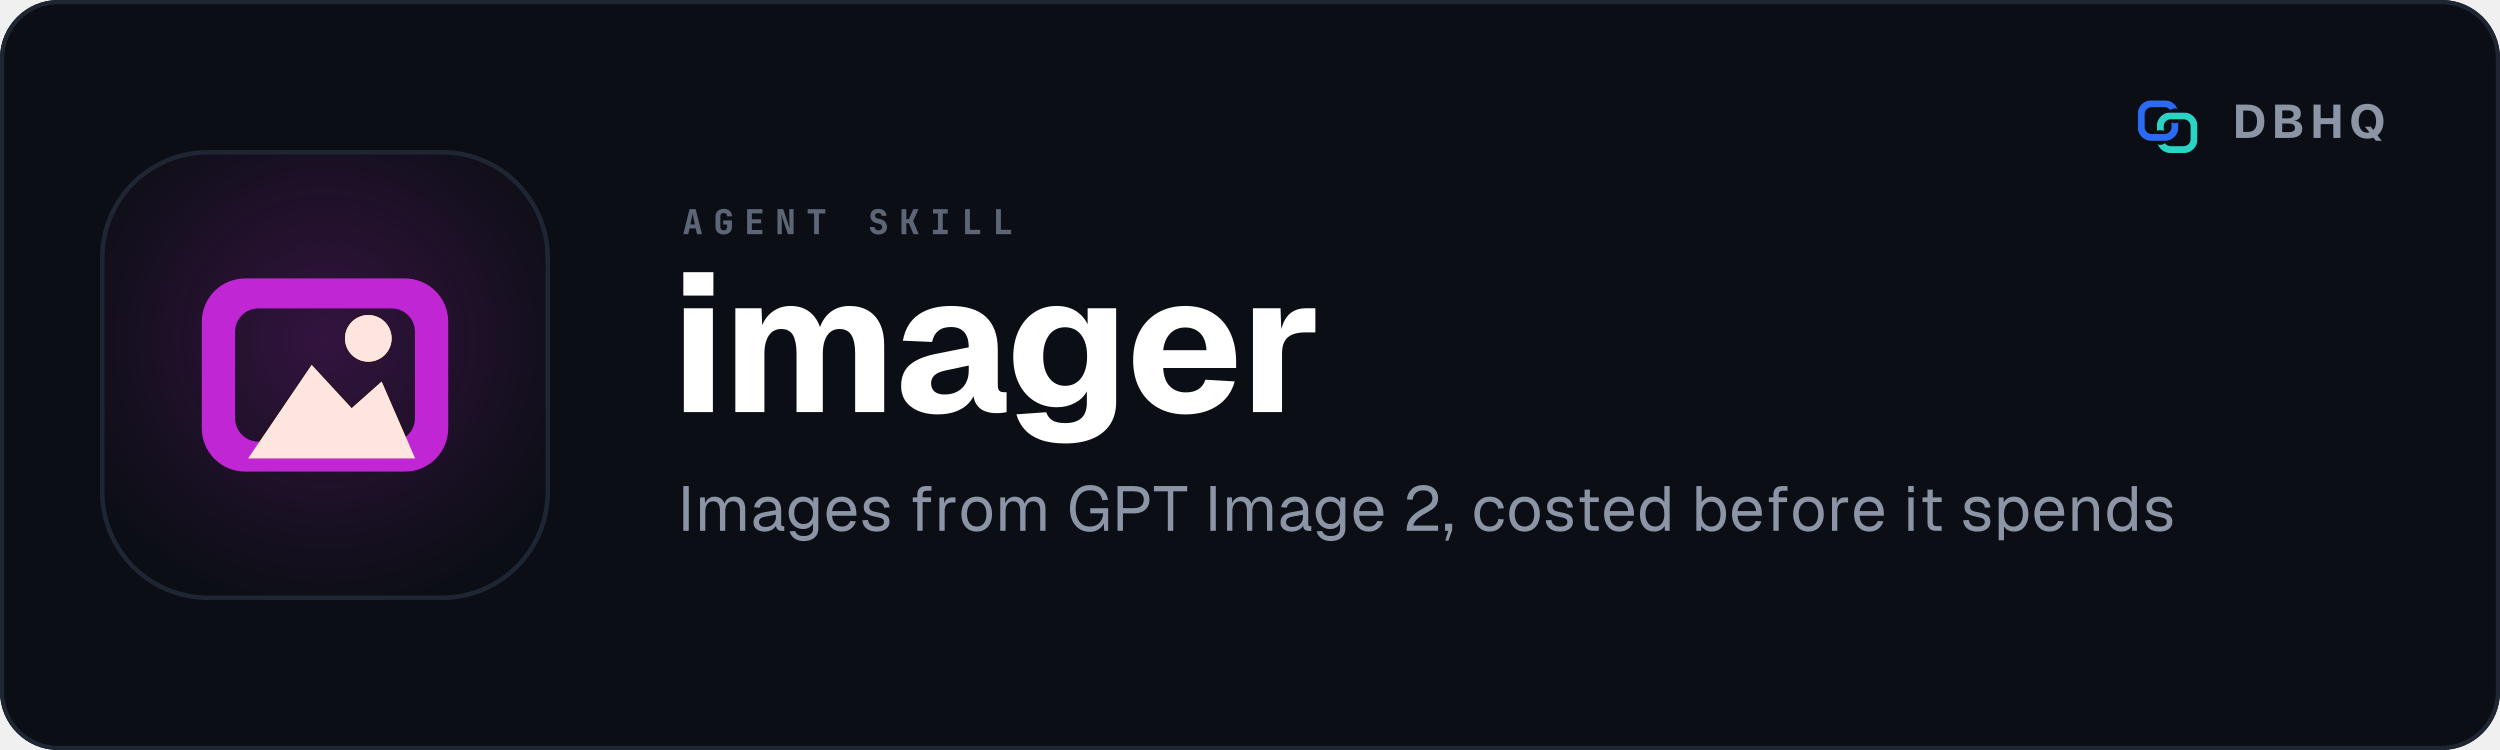
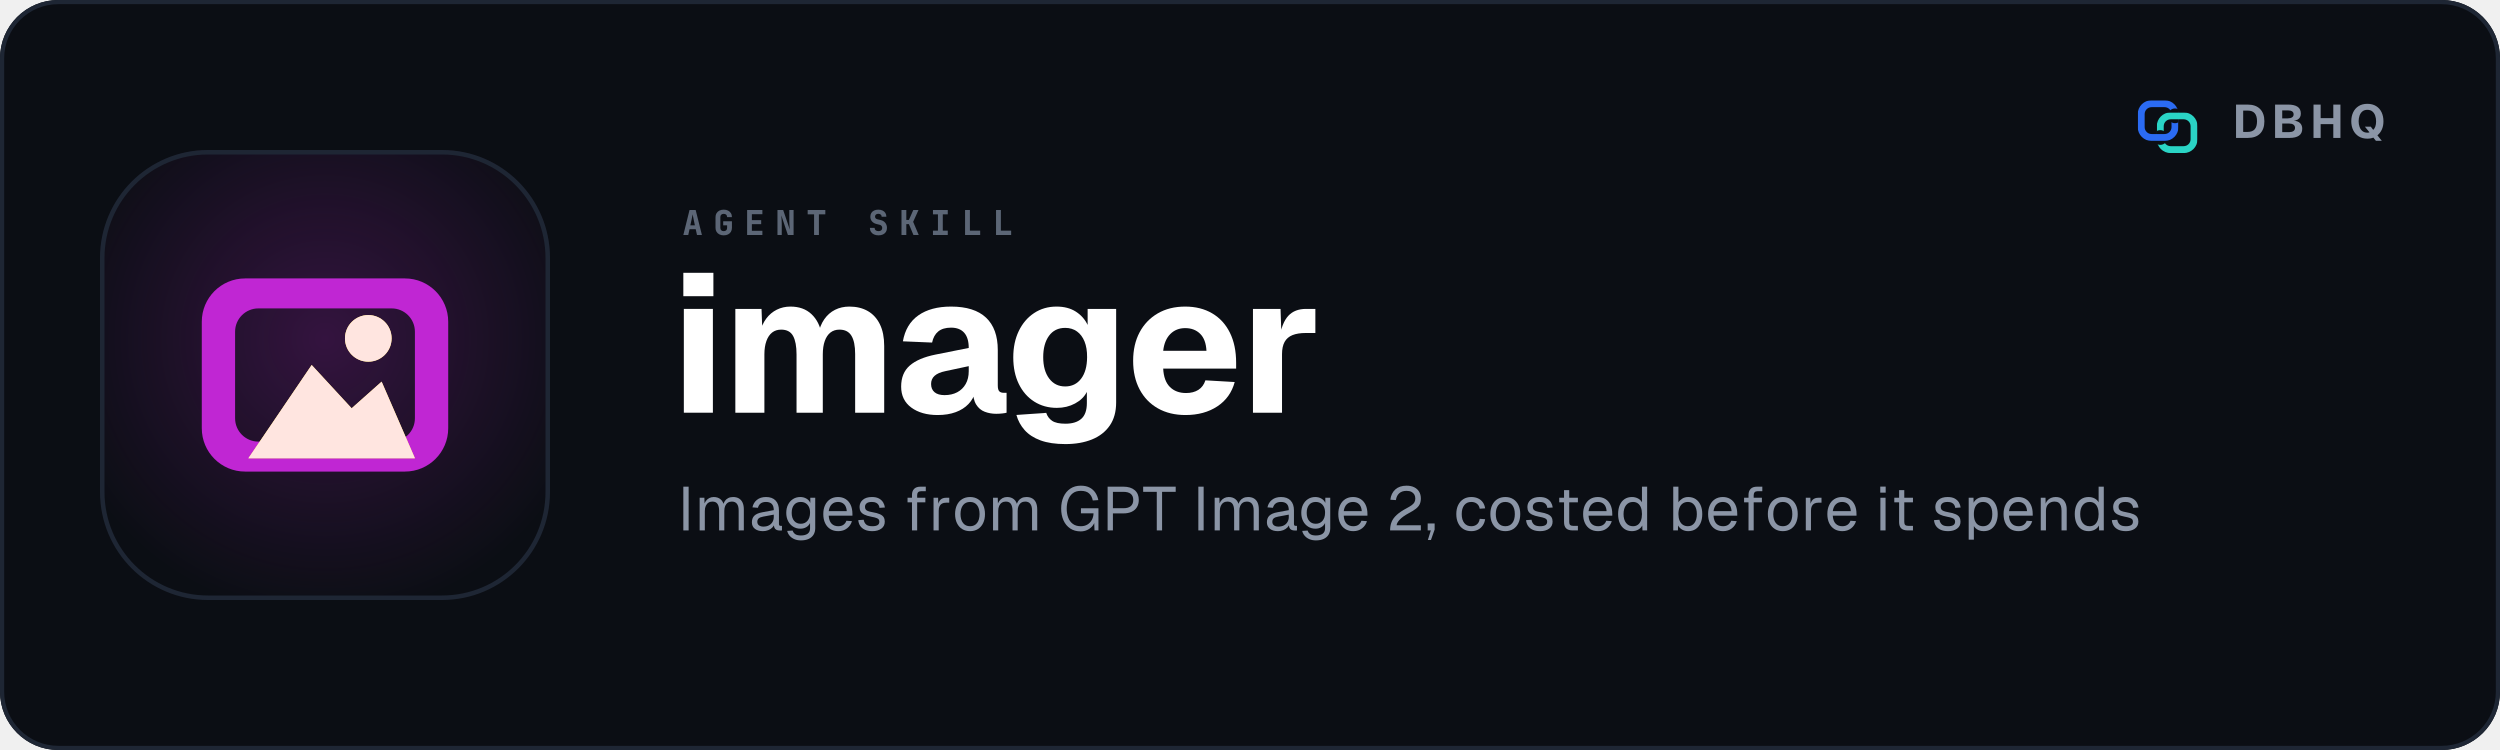
<svg xmlns="http://www.w3.org/2000/svg" viewBox="0 0 1200 360" width="1200" height="360">
  <path d="M28,0 H1172 A28,28 0 0 1 1200,28 V332 A28,28 0 0 1 1172,360 H28 A28,28 0 0 1 0,332 V28 A28,28 0 0 1 28,0 Z" fill="#0B0E14" />
  <path d="M28,1 H1172 A27,27 0 0 1 1199,28 V332 A27,27 0 0 1 1172,359 H28 A27,27 0 0 1 1,332 V28 A27,27 0 0 1 28,1 Z" fill="none" stroke="#1E2634" stroke-width="2" />
  <g transform="translate(48,72.0) scale(1.08)">
    <defs>
      <radialGradient id="bloom-6484" cx="0.5" cy="0.42" r="0.62">
        <stop offset="0" stop-color="#C026D3" stop-opacity="0.224" />
        <stop offset="1" stop-color="#C026D3" stop-opacity="0" />
      </radialGradient>
    </defs>
    <path d="M48,0 H152 A48,48 0 0 1 200,48 V152 A48,48 0 0 1 152,200 H48 A48,48 0 0 1 0,152 V48 A48,48 0 0 1 48,0 Z" fill="#0B0E14" />
    <path d="M48,0 H152 A48,48 0 0 1 200,48 V152 A48,48 0 0 1 152,200 H48 A48,48 0 0 1 0,152 V48 A48,48 0 0 1 48,0 Z" fill="url(#bloom-6484)" />
    <path d="M48,1 H152 A47,47 0 0 1 199,48 V152 A47,47 0 0 1 152,199 H48 A47,47 0 0 1 1,152 V48 A47,47 0 0 1 48,1 Z" fill="none" stroke="#1E2634" stroke-width="2" />
    <g transform="translate(26.0,26.0) scale(0.74)">
      <defs>
        <clipPath id="clip-6484">
          <path fill-rule="evenodd" d="M52,42 H148 A26,26 0 0 1 174,68 V132 A26,26 0 0 1 148,158 H52 A26,26 0 0 1 26,132 V68 A26,26 0 0 1 52,42 Z M60,60 H140 A14,14 0 0 1 154,74 V126 A14,14 0 0 1 140,140 H60 A14,14 0 0 1 46,126 V74 A14,14 0 0 1 60,60 Z" fill="#000" />
        </clipPath>
      </defs>
      <g>
        <path fill-rule="evenodd" d="M52,42 H148 A26,26 0 0 1 174,68 V132 A26,26 0 0 1 148,158 H52 A26,26 0 0 1 26,132 V68 A26,26 0 0 1 52,42 Z M60,60 H140 A14,14 0 0 1 154,74 V126 A14,14 0 0 1 140,140 H60 A14,14 0 0 1 46,126 V74 A14,14 0 0 1 60,60 Z" fill="#C026D3" />
      </g>
      <g fill="#FDE047">
        <circle cx="126" cy="78" r="14" />
        <path d="M54,150 L92,94 L116,120 L134,104 L154,150 Z" />
      </g>
      <g clip-path="url(#clip-6484)">
        <g fill="#FFE5E0">
          <circle cx="126" cy="78" r="14" />
          <path d="M54,150 L92,94 L116,120 L134,104 L154,150 Z" />
        </g>
      </g>
    </g>
  </g>
-   <g transform="translate(328,112.4)">
+   <g transform="translate(328,112.8)">
    <g fill="#5C6676" transform="translate(-0.473,0) scale(0.01644,-0.01644)">
      <g transform="translate(0.00,0)">
        <path d="M28.766 0 209.423 730H389.029L571.234 0H427.573L390.615 169.368H209.535L172.577 0ZM233.481 282.74H365.67L327.506 466.122Q319.151 508.038 311.425 546.367Q303.699 584.695 300 604.49Q296.301 584.695 289.425 546.791Q282.548 508.887 273.343 467.122Z" />
      </g>
      <g transform="translate(904.17,0)">
        <path d="M304.425 -10Q232.054 -10 178.034 17.123Q124.013 44.247 94.115 93.446Q64.218 142.644 64.218 208.494V521.506Q64.218 588.356 94.115 637.054Q124.013 685.753 178.034 712.877Q232.054 740 304.425 740Q376.795 740 430.316 712.801Q483.837 685.603 513.659 637.096Q543.481 588.59 543.481 521.506H402.519Q402.519 568.218 376.656 592.799Q350.793 617.381 303.842 617.381Q256.891 617.381 231.035 592.702Q205.18 568.023 205.18 521.657V208.494Q205.18 162.697 231.035 137.583Q256.891 112.468 303.842 112.468Q350.793 112.468 376.656 137.583Q402.519 162.697 402.519 208.494V281.314H288.494V401.535H543.481V208.494Q543.481 142.442 513.659 93.42Q483.837 44.397 430.316 17.199Q376.795 -10 304.425 -10Z" />
      </g>
      <g transform="translate(1808.33,0)">
        <path d="M83.013 0V730H528.494V607.23H221.276V433.891H493.494V316.519H221.276V122.77H528.494V0Z" />
      </g>
      <g transform="translate(2712.50,0)">
        <path d="M64.519 0V730H231.234L425.356 155.962Q422.506 191.154 418.732 237.847Q414.958 284.539 412.609 331.834Q410.26 379.129 410.26 413.43V730H535.481V0H368.766L176.494 574.038Q179.343 543.243 182.192 500.373Q185.042 457.503 187.391 413.181Q189.74 368.858 189.74 333.557V0Z" />
      </g>
      <g transform="translate(3616.67,0)">
        <path d="M229.519 0V602.984H42.26V730H557.74V602.984H370.481V0Z" />
      </g>
      <g transform="translate(4520.83,0)">
        <path d="" />
      </g>
      <g transform="translate(5425.00,0)">
        <path d="M302.301 -10Q226.356 -10 169.609 16.699Q112.862 43.397 81.814 92.596Q50.766 141.795 50.766 208.494H188.33Q188.33 164.481 219.261 138.475Q250.192 112.468 302.301 112.468Q353.26 112.468 382.191 137.851Q411.122 163.234 411.122 205.096Q411.122 238.054 392.293 263.76Q373.465 289.465 337.109 298.067L244.795 320.573Q161.356 340.573 112.513 397.17Q63.67 453.766 63.67 532.26Q63.67 596.205 91.793 642.753Q119.917 689.301 172.437 714.651Q224.958 740 296.151 740Q368.343 740 420.939 714.651Q473.535 689.301 502.659 642.828Q531.782 596.356 531.782 533.41H394.218Q394.218 573.218 367.862 596.224Q341.506 619.23 296.151 619.23Q251.644 619.23 226.289 596.649Q200.933 574.067 200.933 536.808Q200.933 506.151 219.46 486.569Q237.987 466.987 271.891 458.535L367.205 435.878Q451.247 416.728 500.24 354.433Q549.234 292.138 549.234 205.096Q549.234 140.247 519.186 91.548Q489.138 42.849 433.542 16.425Q377.946 -10 302.301 -10Z" />
      </g>
      <g transform="translate(6329.17,0)">
        <path d="M69.067 0V730H210.029V439.782H285.753L413.779 730H566.138L409.77 383.946L572.74 0H417.929L286.151 316.615H210.029V0Z" />
      </g>
      <g transform="translate(7233.33,0)">
        <path d="M83.766 0V127.016H229.368V602.984H83.766V730H516.234V602.984H370.632V127.016H516.234V0Z" />
      </g>
      <g transform="translate(8137.50,0)">
        <path d="M117.26 0V730H258.221V127.016H558.494V0Z" />
      </g>
      <g transform="translate(9041.67,0)">
        <path d="M117.26 0V730H258.221V127.016H558.494V0Z" />
      </g>
    </g>
  </g>
-   <g transform="translate(328,197.8)">
+   <g transform="translate(328,198.1)">
    <g fill="#FFFFFF" transform="translate(-5.856,0) scale(0.09296,-0.09296)">
      <g transform="translate(0.00,0)">
        <path d="M65.601 0V536H215.598V0ZM63.001 601.6V722.4H218.198V601.6Z" />
      </g>
      <g transform="translate(265.94,0)">
        <path d="M65.601 0V536H200.798L205.598 406.8L192.398 413.199Q202.598 456 225.098 486Q247.598 516 279.698 532Q311.798 548 349.998 548Q417.198 548 458.598 509.1Q499.999 470.2 511.599 404L493.199 403.2Q502.399 450.4 524.799 482.5Q547.198 514.6 580.299 531.3Q613.399 548 654.399 548Q709.599 548 749.799 524.8Q789.999 501.6 812.099 456.3Q834.198 411 834.198 344.6V0H684.201V303.201Q684.201 366.201 664.901 397.601Q645.6 429.002 603.2 429.002Q575.8 429.002 556.699 414.001Q537.599 399.001 527.399 370.301Q517.198 341.601 517.198 300.801V0H381.601V300.801Q381.601 363.401 363.8 396.201Q346 429.002 301.999 429.002Q274.599 429.002 255.499 414.001Q236.398 399.001 225.998 370.101Q215.598 341.201 215.598 300.801V0Z" />
      </g>
      <g transform="translate(1150.88,0)">
        <path d="M225.4 -12Q141.6 -12 89.2 26.6Q36.8 65.2 36.8 134.4Q36.8 204.8 81.3 243.5Q125.8 282.2 213.4 300L385.801 334.4Q385.801 386.4 362.4 412.801Q339 439.201 294.599 439.201Q252.199 439.201 228.298 419.501Q204.398 399.801 196.598 362.2L45.8 368.6Q61.4 457.4 125.8 502.7Q190.2 548 294.599 548Q414.598 548 475.198 490.8Q535.798 433.6 535.798 323.6V141.199Q535.798 118.399 543.498 110.599Q551.198 102.799 566.198 102.799H581.198V0Q574.198 -2.2 558.598 -3.9Q542.999 -5.6 527.599 -5.6Q495.799 -5.6 468.199 5Q440.599 15.6 423.999 42.5Q407.4 69.4 407.4 118.4L419.8 108Q410.4 72.2 384.6 45Q358.8 17.8 318.5 2.9Q278.2 -12 225.4 -12ZM260.999 90.799Q298.399 90.799 326.3 105.599Q354.2 120.399 370 148.1Q385.801 175.8 385.801 214.4V240.401L264.198 214.4Q227.598 206.8 209.498 190.5Q191.398 174.2 191.398 148.4Q191.398 120.999 209.198 105.899Q226.998 90.799 260.999 90.799Z" />
      </g>
      <g transform="translate(1729.82,0)">
        <path d="M306.199 -162Q229.4 -162 177.7 -143.0Q126 -124 95.6 -89.9Q65.2 -55.8 53 -11.6L206.998 -0.8Q215.398 -27 237.498 -41.901Q259.598 -56.801 306.199 -56.801Q359.6 -56.801 388.2 -31.401Q416.801 -6.001 416.801 49.599V107.401Q397.801 70.2 355.801 47.6Q313.801 25 261.801 25Q196 25 145 57.4Q94 89.8 65.4 148.4Q36.8 207 36.8 285.6Q36.8 362.8 65.2 421.8Q93.6 480.8 144.2 514.4Q194.8 548 260.2 548Q319.2 548 359.8 522Q400.401 496 420.801 453.2V536H567.998V52.799Q567.998 -18.8 534.898 -66.6Q501.798 -114.4 442.898 -138.2Q383.999 -162 306.199 -162ZM304.799 135.599Q356.6 135.599 387.1 175.599Q417.6 215.599 418 286.8Q418.401 334 404.7 367.8Q391 401.601 365.5 419.801Q339.999 438.001 304.799 438.001Q250.998 438.001 221.198 396.801Q191.398 355.6 191.398 286.8Q191.398 217.399 222.198 176.499Q252.998 135.599 304.799 135.599Z" />
      </g>
      <g transform="translate(2348.76,0)">
        <path d="M307.399 -12Q225.199 -12 164.4 22.6Q103.6 57.2 70.2 120.3Q36.8 183.4 36.8 268Q36.8 352.6 70.2 415.2Q103.6 477.8 164 512.9Q224.399 548 305.799 548Q385.599 548 444.898 513.1Q504.198 478.2 536.398 413.2Q568.598 348.2 568.598 258V227.6H191.998Q195.198 164.2 226.698 132.899Q258.198 101.599 309.799 101.599Q348 101.599 373.7 117.999Q399.4 134.399 410 167.2L561.198 158.4Q539.598 77.8 471.798 32.9Q403.999 -12 307.399 -12ZM191.998 319.6H415.4Q412.4 378.6 382.6 407.701Q352.8 436.801 305.799 436.801Q259.198 436.801 228.698 406.201Q198.198 375.6 191.998 319.6Z" />
      </g>
      <g transform="translate(2938.70,0)">
        <path d="M65.601 0V536H207.998L213.198 380.401L201.598 382.801Q214.598 464 247.798 500Q280.998 536 339.398 536H387.798V411.602H338.598Q296.798 411.602 269.698 400.701Q242.598 389.801 229.098 365.801Q215.598 341.801 215.598 301.401V0Z" />
      </g>
    </g>
  </g>
-   <g transform="translate(328,254.8)">
-     <g fill="#8B95A6" transform="translate(-2.786,0) scale(0.03028,-0.03028)">
+   <g transform="translate(328,254.6)">
+     <g fill="#8B95A6" transform="translate(-2.721,0) scale(0.02958,-0.02958)">
      <g transform="translate(0.00,0)">
        <path d="M92 0V710H178V0Z" />
      </g>
-       <g transform="translate(276.60,0)">
+       <g transform="translate(276.76,0)">
        <path d="M80 0V530H157L160 396L148 400Q157 444 179.5 475.5Q202 507 235.0 524.5Q268 542 308 542Q377 542 420.5 504.0Q464 466 475 398L459 399Q467 445 488.5 476.5Q510 508 544.0 525.0Q578 542 622 542Q679 542 718.0 518.5Q757 495 777.0 450.0Q797 405 797 341V0H713V323Q713 395 685.0 431.5Q657 468 602 468Q565 468 537.5 450.0Q510 432 495.0 398.5Q480 365 480 317V0H396V317Q396 388 371.0 428.0Q346 468 287 468Q250 468 222.5 450.0Q195 432 179.5 398.0Q164 364 164 317V0Z" />
      </g>
-       <g transform="translate(1160.21,0)">
+       <g transform="translate(1160.52,0)">
        <path d="M223 -12Q141 -12 92.5 26.0Q44 64 44 132Q44 200 84.0 239.0Q124 278 211 294L399 329Q399 396 367.5 429.0Q336 462 273 462Q218 462 186.0 437.5Q154 413 142 367L53 374Q68 449 125.5 495.5Q183 542 273 542Q375 542 429.0 484.5Q483 427 483 326V107Q483 89 489.5 81.5Q496 74 511 74H532V0Q528 -1 519.0 -1.5Q510 -2 500 -2Q464 -2 441.5 9.5Q419 21 409.0 45.5Q399 70 399 110L409 108Q402 74 375.0 46.5Q348 19 308.0 3.5Q268 -12 223 -12ZM231 62Q284 62 321.5 82.5Q359 103 379.0 138.5Q399 174 399 218V256L227 224Q173 214 152.5 193.5Q132 173 132 140Q132 103 158.5 82.5Q185 62 231 62Z" />
      </g>
-       <g transform="translate(1717.81,0)">
+       <g transform="translate(1718.29,0)">
        <path d="M281 -162Q224 -162 178.0 -143.0Q132 -124 101.0 -89.0Q70 -54 59 -8L147 -2Q159 -39 189.5 -60.5Q220 -82 281 -82Q353 -82 391.5 -53.0Q430 -24 430 34V120Q411 78 369.0 53.0Q327 28 275 28Q208 28 155.5 61.0Q103 94 73.5 152.0Q44 210 44 285Q44 361 73.0 418.5Q102 476 153.5 509.0Q205 542 271 542Q327 542 371.5 516.0Q416 490 434 446V530H514V36Q514 -26 486.0 -70.5Q458 -115 406.0 -138.5Q354 -162 281 -162ZM279 108Q347 108 388.0 155.5Q429 203 430 285Q431 340 412.5 379.5Q394 419 359.5 440.5Q325 462 279 462Q209 462 170.5 414.5Q132 367 132 285Q132 203 171.5 155.5Q211 108 279 108Z" />
      </g>
-       <g transform="translate(2318.42,0)">
-         <path d="M287 -12Q212 -12 157.5 22.0Q103 56 73.5 118.5Q44 181 44 265Q44 349 73.5 411.0Q103 473 156.5 507.5Q210 542 283 542Q352 542 405.0 509.5Q458 477 487.5 415.0Q517 353 517 264V239H132Q137 154 177.5 111.0Q218 68 287 68Q339 68 372.5 92.5Q406 117 419 157L509 150Q488 79 429.5 33.5Q371 -12 287 -12ZM132 313H425Q419 390 380.5 426.0Q342 462 283 462Q222 462 182.5 424.5Q143 387 132 313Z" />
-       </g>
-       <g transform="translate(2886.02,0)">
-         <path d="M273 -12Q200 -12 150.5 11.0Q101 34 74.5 74.5Q48 115 44 167L132 173Q140 125 171.5 96.5Q203 68 273 68Q327 68 356.5 85.5Q386 103 386 142Q386 163 376.5 177.0Q367 191 339.0 201.5Q311 212 257 222Q183 236 141.0 257.0Q99 278 82.0 308.0Q65 338 65 380Q65 451 117.5 496.5Q170 542 266 542Q336 542 380.5 517.5Q425 493 448.0 454.0Q471 415 476 372L388 366Q386 391 373.0 413.0Q360 435 334.0 448.5Q308 462 264 462Q207 462 180.0 440.0Q153 418 153 384Q153 358 163.5 341.5Q174 325 200.5 314.5Q227 304 273 296Q351 283 395.0 263.0Q439 243 456.5 213.5Q474 184 474 142Q474 69 417.5 28.5Q361 -12 273 -12Z" />
-       </g>
-       <g transform="translate(3412.63,0)">
-         <path d="" />
-       </g>
-       <g transform="translate(3669.23,0)">
+       <g transform="translate(2319.05,0)">
+         <path d="M287 -12Q212 -12 157.5 22.0Q103 56 73.5 118.5Q44 181 44 265Q44 349 73.5 411.0Q103 473 156.5 507.5Q210 542 283 542Q352 542 405.0 509.5Q458 477 487.5 415.0Q517 353 517 264V239H132Q137 154 177.5 111.0Q218 68 287 68Q339 68 372.5 92.5Q406 117 419 157L509 150Q488 79 429.5 33.5Q371 -12 287 -12ZM132 313H425Q419 390 380.5 426.0Q342 462 283 462Q222 462 182.5 424.5Q143 387 132 313Z" />
+       </g>
+       <g transform="translate(2886.81,0)">
+         <path d="M273 -12Q200 -12 150.5 11.0Q101 34 74.5 74.5Q48 115 44 167L132 173Q140 125 171.5 96.5Q203 68 273 68Q327 68 356.5 85.5Q386 103 386 142Q386 163 376.5 177.0Q367 191 339.0 201.5Q311 212 257 222Q183 236 141.0 257.0Q99 278 82.0 308.0Q65 338 65 380Q65 451 117.5 496.5Q170 542 266 542Q336 542 380.5 517.5Q425 493 448.0 454.0Q471 415 476 372L388 366Q386 391 373.0 413.0Q360 435 334.0 448.5Q308 462 264 462Q207 462 180.0 440.0Q153 418 153 384Q153 358 163.5 341.5Q174 325 200.5 314.5Q227 304 273 296Q351 283 395.0 263.0Q439 243 456.5 213.5Q474 184 474 142Q474 69 417.5 28.5Q361 -12 273 -12Z" />
+       </g>
+       <g transform="translate(3413.57,0)">
+         <path d="" />
+       </g>
+       <g transform="translate(3670.33,0)">
        <path d="M132 0V578Q132 637 166.0 673.5Q200 710 272 710H356V636H278Q247 636 231.5 619.0Q216 602 216 572V0ZM60 456V530H349V456Z" />
      </g>
-       <g transform="translate(4070.84,0)">
+       <g transform="translate(4072.10,0)">
        <path d="M80 0V530H154L158 396L150 399Q160 467 193.5 498.5Q227 530 283 530H335V450H284Q244 450 217.5 435.5Q191 421 177.5 392.5Q164 364 164 320V0Z" />
      </g>
-       <g transform="translate(4456.44,0)">
+       <g transform="translate(4457.86,0)">
        <path d="M287 -12Q214 -12 159.0 22.0Q104 56 74.0 118.5Q44 181 44 265Q44 350 74.0 412.0Q104 474 159.0 508.0Q214 542 287 542Q360 542 414.5 508.0Q469 474 499.0 412.0Q529 350 529 265Q529 181 499.0 118.5Q469 56 414.5 22.0Q360 -12 287 -12ZM287 68Q360 68 400.5 120.5Q441 173 441 265Q441 357 400.5 409.5Q360 462 287 462Q214 462 173.0 409.5Q132 357 132 265Q132 173 173.0 120.5Q214 68 287 68Z" />
      </g>
-       <g transform="translate(5036.05,0)">
+       <g transform="translate(5037.62,0)">
        <path d="M80 0V530H157L160 396L148 400Q157 444 179.5 475.5Q202 507 235.0 524.5Q268 542 308 542Q377 542 420.5 504.0Q464 466 475 398L459 399Q467 445 488.5 476.5Q510 508 544.0 525.0Q578 542 622 542Q679 542 718.0 518.5Q757 495 777.0 450.0Q797 405 797 341V0H713V323Q713 395 685.0 431.5Q657 468 602 468Q565 468 537.5 450.0Q510 432 495.0 398.5Q480 365 480 317V0H396V317Q396 388 371.0 428.0Q346 468 287 468Q250 468 222.5 450.0Q195 432 179.5 398.0Q164 364 164 317V0Z" />
      </g>
-       <g transform="translate(5919.65,0)">
-         <path d="" />
-       </g>
-       <g transform="translate(6176.26,0)">
+       <g transform="translate(5921.38,0)">
+         <path d="" />
+       </g>
+       <g transform="translate(6178.14,0)">
        <path d="M362 -16Q262 -16 191.0 32.0Q120 80 82.5 163.5Q45 247 45 354Q45 461 83.0 545.0Q121 629 192.5 677.5Q264 726 364 726Q449 726 507.5 695.0Q566 664 600.5 611.0Q635 558 648 492L558 486Q545 555 500.0 598.5Q455 642 364 642Q283 642 232.5 602.0Q182 562 158.5 496.5Q135 431 135 354Q135 273 159.0 208.5Q183 144 234.0 106.0Q285 68 364 68Q427 68 473.0 96.5Q519 125 544.0 173.0Q569 221 570 277H366V359H650V0H586L580 164L592 150Q580 102 546.0 64.5Q512 27 464.5 5.5Q417 -16 362 -16Z" />
      </g>
-       <g transform="translate(6882.86,0)">
+       <g transform="translate(6884.90,0)">
        <path d="M92 0V710H347Q466 710 532.0 653.0Q598 596 598 495Q598 427 568.0 377.5Q538 328 482.0 302.0Q426 276 347 276H178V0ZM178 360H347Q427 360 467.5 394.0Q508 428 508 495Q508 560 467.5 593.0Q427 626 347 626H178Z" />
      </g>
-       <g transform="translate(7539.47,0)">
+       <g transform="translate(7541.67,0)">
        <path d="M233 0V626H12V710H540V626H319V0Z" />
      </g>
-       <g transform="translate(8098.07,0)">
-         <path d="" />
-       </g>
-       <g transform="translate(8354.67,0)">
+       <g transform="translate(8100.43,0)">
+         <path d="" />
+       </g>
+       <g transform="translate(8357.19,0)">
        <path d="M92 0V710H178V0Z" />
      </g>
-       <g transform="translate(8631.28,0)">
+       <g transform="translate(8633.95,0)">
        <path d="M80 0V530H157L160 396L148 400Q157 444 179.5 475.5Q202 507 235.0 524.5Q268 542 308 542Q377 542 420.5 504.0Q464 466 475 398L459 399Q467 445 488.5 476.5Q510 508 544.0 525.0Q578 542 622 542Q679 542 718.0 518.5Q757 495 777.0 450.0Q797 405 797 341V0H713V323Q713 395 685.0 431.5Q657 468 602 468Q565 468 537.5 450.0Q510 432 495.0 398.5Q480 365 480 317V0H396V317Q396 388 371.0 428.0Q346 468 287 468Q250 468 222.5 450.0Q195 432 179.5 398.0Q164 364 164 317V0Z" />
      </g>
-       <g transform="translate(9514.88,0)">
+       <g transform="translate(9517.71,0)">
        <path d="M223 -12Q141 -12 92.5 26.0Q44 64 44 132Q44 200 84.0 239.0Q124 278 211 294L399 329Q399 396 367.5 429.0Q336 462 273 462Q218 462 186.0 437.5Q154 413 142 367L53 374Q68 449 125.5 495.5Q183 542 273 542Q375 542 429.0 484.5Q483 427 483 326V107Q483 89 489.5 81.5Q496 74 511 74H532V0Q528 -1 519.0 -1.5Q510 -2 500 -2Q464 -2 441.5 9.5Q419 21 409.0 45.5Q399 70 399 110L409 108Q402 74 375.0 46.5Q348 19 308.0 3.5Q268 -12 223 -12ZM231 62Q284 62 321.5 82.5Q359 103 379.0 138.5Q399 174 399 218V256L227 224Q173 214 152.5 193.5Q132 173 132 140Q132 103 158.5 82.5Q185 62 231 62Z" />
      </g>
-       <g transform="translate(10072.49,0)">
+       <g transform="translate(10075.48,0)">
        <path d="M281 -162Q224 -162 178.0 -143.0Q132 -124 101.0 -89.0Q70 -54 59 -8L147 -2Q159 -39 189.5 -60.5Q220 -82 281 -82Q353 -82 391.5 -53.0Q430 -24 430 34V120Q411 78 369.0 53.0Q327 28 275 28Q208 28 155.5 61.0Q103 94 73.5 152.0Q44 210 44 285Q44 361 73.0 418.5Q102 476 153.5 509.0Q205 542 271 542Q327 542 371.5 516.0Q416 490 434 446V530H514V36Q514 -26 486.0 -70.5Q458 -115 406.0 -138.5Q354 -162 281 -162ZM279 108Q347 108 388.0 155.5Q429 203 430 285Q431 340 412.5 379.5Q394 419 359.5 440.5Q325 462 279 462Q209 462 170.5 414.5Q132 367 132 285Q132 203 171.5 155.5Q211 108 279 108Z" />
      </g>
-       <g transform="translate(10673.09,0)">
-         <path d="M287 -12Q212 -12 157.5 22.0Q103 56 73.5 118.5Q44 181 44 265Q44 349 73.5 411.0Q103 473 156.5 507.5Q210 542 283 542Q352 542 405.0 509.5Q458 477 487.5 415.0Q517 353 517 264V239H132Q137 154 177.5 111.0Q218 68 287 68Q339 68 372.5 92.5Q406 117 419 157L509 150Q488 79 429.5 33.5Q371 -12 287 -12ZM132 313H425Q419 390 380.5 426.0Q342 462 283 462Q222 462 182.5 424.5Q143 387 132 313Z" />
-       </g>
-       <g transform="translate(11240.70,0)">
-         <path d="" />
-       </g>
-       <g transform="translate(11497.30,0)">
+       <g transform="translate(10676.24,0)">
+         <path d="M287 -12Q212 -12 157.5 22.0Q103 56 73.5 118.5Q44 181 44 265Q44 349 73.5 411.0Q103 473 156.5 507.5Q210 542 283 542Q352 542 405.0 509.5Q458 477 487.5 415.0Q517 353 517 264V239H132Q137 154 177.5 111.0Q218 68 287 68Q339 68 372.5 92.5Q406 117 419 157L509 150Q488 79 429.5 33.5Q371 -12 287 -12ZM132 313H425Q419 390 380.5 426.0Q342 462 283 462Q222 462 182.5 424.5Q143 387 132 313Z" />
+       </g>
+       <g transform="translate(11244.00,0)">
+         <path d="" />
+       </g>
+       <g transform="translate(11500.76,0)">
        <path d="M60 0Q60 75 83.5 135.5Q107 196 166.5 251.0Q226 306 332 362Q381 388 411.0 410.0Q441 432 455.0 457.0Q469 482 469 518Q469 555 453.0 582.5Q437 610 405.5 626.0Q374 642 327 642Q252 642 208.5 603.0Q165 564 154 492L64 498Q76 602 144.0 664.0Q212 726 327 726Q400 726 452.0 700.0Q504 674 531.5 627.5Q559 581 559 520Q559 466 541.0 426.5Q523 387 480.5 353.0Q438 319 364 280Q268 229 218.5 177.0Q169 125 166 84H559V0Z" />
      </g>
-       <g transform="translate(12122.91,0)">
+       <g transform="translate(12126.52,0)">
        <path d="M47 -156 95 0H44V113H157V14L97 -156Z" />
      </g>
-       <g transform="translate(12330.51,0)">
-         <path d="" />
-       </g>
-       <g transform="translate(12587.12,0)">
+       <g transform="translate(12334.29,0)">
+         <path d="" />
+       </g>
+       <g transform="translate(12591.05,0)">
        <path d="M287 -12Q213 -12 158.5 22.0Q104 56 74.0 118.5Q44 181 44 265Q44 349 74.0 411.0Q104 473 158.5 507.5Q213 542 287 542Q348 542 395.5 520.5Q443 499 473.0 458.0Q503 417 512 358L424 352Q415 405 378.0 433.5Q341 462 287 462Q214 462 173.0 409.5Q132 357 132 265Q132 173 173.0 120.5Q214 68 287 68Q341 68 378.0 98.0Q415 128 424 188L512 182Q503 123 473.0 79.5Q443 36 395.5 12.0Q348 -12 287 -12Z" />
      </g>
-       <g transform="translate(13139.72,0)">
+       <g transform="translate(13143.81,0)">
        <path d="M287 -12Q214 -12 159.0 22.0Q104 56 74.0 118.5Q44 181 44 265Q44 350 74.0 412.0Q104 474 159.0 508.0Q214 542 287 542Q360 542 414.5 508.0Q469 474 499.0 412.0Q529 350 529 265Q529 181 499.0 118.5Q469 56 414.5 22.0Q360 -12 287 -12ZM287 68Q360 68 400.5 120.5Q441 173 441 265Q441 357 400.5 409.5Q360 462 287 462Q214 462 173.0 409.5Q132 357 132 265Q132 173 173.0 120.5Q214 68 287 68Z" />
      </g>
-       <g transform="translate(13719.33,0)">
-         <path d="M273 -12Q200 -12 150.5 11.0Q101 34 74.5 74.5Q48 115 44 167L132 173Q140 125 171.5 96.5Q203 68 273 68Q327 68 356.5 85.5Q386 103 386 142Q386 163 376.5 177.0Q367 191 339.0 201.5Q311 212 257 222Q183 236 141.0 257.0Q99 278 82.0 308.0Q65 338 65 380Q65 451 117.5 496.5Q170 542 266 542Q336 542 380.5 517.5Q425 493 448.0 454.0Q471 415 476 372L388 366Q386 391 373.0 413.0Q360 435 334.0 448.5Q308 462 264 462Q207 462 180.0 440.0Q153 418 153 384Q153 358 163.5 341.5Q174 325 200.5 314.5Q227 304 273 296Q351 283 395.0 263.0Q439 243 456.5 213.5Q474 184 474 142Q474 69 417.5 28.5Q361 -12 273 -12Z" />
-       </g>
-       <g transform="translate(14245.93,0)">
+       <g transform="translate(13723.57,0)">
+         <path d="M273 -12Q200 -12 150.5 11.0Q101 34 74.5 74.5Q48 115 44 167L132 173Q140 125 171.5 96.5Q203 68 273 68Q327 68 356.5 85.5Q386 103 386 142Q386 163 376.5 177.0Q367 191 339.0 201.5Q311 212 257 222Q183 236 141.0 257.0Q99 278 82.0 308.0Q65 338 65 380Q65 451 117.5 496.5Q170 542 266 542Q336 542 380.5 517.5Q425 493 448.0 454.0Q471 415 476 372L388 366Q386 391 373.0 413.0Q360 435 334.0 448.5Q308 462 264 462Q207 462 180.0 440.0Q153 418 153 384Q153 358 163.5 341.5Q174 325 200.5 314.5Q227 304 273 296Q351 283 395.0 263.0Q439 243 456.5 213.5Q474 184 474 142Q474 69 417.5 28.5Q361 -12 273 -12Z" />
+       </g>
+       <g transform="translate(14250.33,0)">
        <path d="M274 0Q202 0 167.5 33.0Q133 66 133 136V654H217V138Q217 102 233.0 88.0Q249 74 282 74H358V0ZM55 456V530H358V456Z" />
      </g>
-       <g transform="translate(14644.53,0)">
-         <path d="M287 -12Q212 -12 157.5 22.0Q103 56 73.5 118.5Q44 181 44 265Q44 349 73.5 411.0Q103 473 156.5 507.5Q210 542 283 542Q352 542 405.0 509.5Q458 477 487.5 415.0Q517 353 517 264V239H132Q137 154 177.5 111.0Q218 68 287 68Q339 68 372.5 92.5Q406 117 419 157L509 150Q488 79 429.5 33.5Q371 -12 287 -12ZM132 313H425Q419 390 380.5 426.0Q342 462 283 462Q222 462 182.5 424.5Q143 387 132 313Z" />
-       </g>
-       <g transform="translate(15212.14,0)">
+       <g transform="translate(14649.10,0)">
+         <path d="M287 -12Q212 -12 157.5 22.0Q103 56 73.5 118.5Q44 181 44 265Q44 349 73.5 411.0Q103 473 156.5 507.5Q210 542 283 542Q352 542 405.0 509.5Q458 477 487.5 415.0Q517 353 517 264V239H132Q137 154 177.5 111.0Q218 68 287 68Q339 68 372.5 92.5Q406 117 419 157L509 150Q488 79 429.5 33.5Q371 -12 287 -12ZM132 313H425Q419 390 380.5 426.0Q342 462 283 462Q222 462 182.5 424.5Q143 387 132 313Z" />
+       </g>
+       <g transform="translate(15216.86,0)">
        <path d="M268 -12Q199 -12 148.5 22.0Q98 56 71.0 118.0Q44 180 44 265Q44 350 71.0 412.0Q98 474 148.5 508.0Q199 542 268 542Q321 542 365.0 519.5Q409 497 431 456V710H515V0H439L436 80Q414 37 369.0 12.5Q324 -12 268 -12ZM285 68Q332 68 364.5 92.0Q397 116 414.0 160.5Q431 205 431 265Q431 327 414.0 371.0Q397 415 364.5 438.5Q332 462 285 462Q215 462 173.5 409.5Q132 357 132 265Q132 174 173.5 121.0Q215 68 285 68Z" />
      </g>
-       <g transform="translate(15813.74,0)">
-         <path d="" />
-       </g>
-       <g transform="translate(16070.35,0)">
+       <g transform="translate(15818.62,0)">
+         <path d="" />
+       </g>
+       <g transform="translate(16075.38,0)">
        <path d="M323 -12Q268 -12 225.0 12.5Q182 37 159 80L156 0H80V710H164V456Q184 489 226.0 515.5Q268 542 323 542Q393 542 444.0 508.0Q495 474 523.0 412.0Q551 350 551 265Q551 180 523.0 118.0Q495 56 444.0 22.0Q393 -12 323 -12ZM318 68Q385 68 424.0 121.0Q463 174 463 265Q463 357 424.0 409.5Q385 462 320 462Q271 462 236.0 438.5Q201 415 182.5 371.0Q164 327 164 265Q164 205 182.5 160.5Q201 116 235.5 92.0Q270 68 318 68Z" />
      </g>
-       <g transform="translate(16671.95,0)">
-         <path d="M287 -12Q212 -12 157.5 22.0Q103 56 73.5 118.5Q44 181 44 265Q44 349 73.5 411.0Q103 473 156.5 507.5Q210 542 283 542Q352 542 405.0 509.5Q458 477 487.5 415.0Q517 353 517 264V239H132Q137 154 177.5 111.0Q218 68 287 68Q339 68 372.5 92.5Q406 117 419 157L509 150Q488 79 429.5 33.5Q371 -12 287 -12ZM132 313H425Q419 390 380.5 426.0Q342 462 283 462Q222 462 182.5 424.5Q143 387 132 313Z" />
-       </g>
-       <g transform="translate(17239.56,0)">
+       <g transform="translate(16677.14,0)">
+         <path d="M287 -12Q212 -12 157.5 22.0Q103 56 73.5 118.5Q44 181 44 265Q44 349 73.5 411.0Q103 473 156.5 507.5Q210 542 283 542Q352 542 405.0 509.5Q458 477 487.5 415.0Q517 353 517 264V239H132Q137 154 177.5 111.0Q218 68 287 68Q339 68 372.5 92.5Q406 117 419 157L509 150Q488 79 429.5 33.5Q371 -12 287 -12ZM132 313H425Q419 390 380.5 426.0Q342 462 283 462Q222 462 182.5 424.5Q143 387 132 313Z" />
+       </g>
+       <g transform="translate(17244.90,0)">
        <path d="M132 0V578Q132 637 166.0 673.5Q200 710 272 710H356V636H278Q247 636 231.5 619.0Q216 602 216 572V0ZM60 456V530H349V456Z" />
      </g>
-       <g transform="translate(17641.16,0)">
+       <g transform="translate(17646.67,0)">
        <path d="M287 -12Q214 -12 159.0 22.0Q104 56 74.0 118.5Q44 181 44 265Q44 350 74.0 412.0Q104 474 159.0 508.0Q214 542 287 542Q360 542 414.5 508.0Q469 474 499.0 412.0Q529 350 529 265Q529 181 499.0 118.5Q469 56 414.5 22.0Q360 -12 287 -12ZM287 68Q360 68 400.5 120.5Q441 173 441 265Q441 357 400.5 409.5Q360 462 287 462Q214 462 173.0 409.5Q132 357 132 265Q132 173 173.0 120.5Q214 68 287 68Z" />
      </g>
-       <g transform="translate(18220.77,0)">
+       <g transform="translate(18226.43,0)">
        <path d="M80 0V530H154L158 396L150 399Q160 467 193.5 498.5Q227 530 283 530H335V450H284Q244 450 217.5 435.5Q191 421 177.5 392.5Q164 364 164 320V0Z" />
      </g>
-       <g transform="translate(18606.37,0)">
-         <path d="M287 -12Q212 -12 157.5 22.0Q103 56 73.5 118.5Q44 181 44 265Q44 349 73.5 411.0Q103 473 156.5 507.5Q210 542 283 542Q352 542 405.0 509.5Q458 477 487.5 415.0Q517 353 517 264V239H132Q137 154 177.5 111.0Q218 68 287 68Q339 68 372.5 92.5Q406 117 419 157L509 150Q488 79 429.5 33.5Q371 -12 287 -12ZM132 313H425Q419 390 380.5 426.0Q342 462 283 462Q222 462 182.5 424.5Q143 387 132 313Z" />
-       </g>
-       <g transform="translate(19173.98,0)">
-         <path d="" />
-       </g>
-       <g transform="translate(19430.58,0)">
+       <g transform="translate(18612.19,0)">
+         <path d="M287 -12Q212 -12 157.5 22.0Q103 56 73.5 118.5Q44 181 44 265Q44 349 73.5 411.0Q103 473 156.5 507.5Q210 542 283 542Q352 542 405.0 509.5Q458 477 487.5 415.0Q517 353 517 264V239H132Q137 154 177.5 111.0Q218 68 287 68Q339 68 372.5 92.5Q406 117 419 157L509 150Q488 79 429.5 33.5Q371 -12 287 -12ZM132 313H425Q419 390 380.5 426.0Q342 462 283 462Q222 462 182.5 424.5Q143 387 132 313Z" />
+       </g>
+       <g transform="translate(19179.95,0)">
+         <path d="" />
+       </g>
+       <g transform="translate(19436.71,0)">
        <path d="M80 0V530H164V0ZM78 613V711H166V613Z" />
      </g>
-       <g transform="translate(19681.19,0)">
+       <g transform="translate(19687.48,0)">
        <path d="M274 0Q202 0 167.5 33.0Q133 66 133 136V654H217V138Q217 102 233.0 88.0Q249 74 282 74H358V0ZM55 456V530H358V456Z" />
      </g>
-       <g transform="translate(20079.79,0)">
-         <path d="" />
-       </g>
-       <g transform="translate(20336.40,0)">
-         <path d="M273 -12Q200 -12 150.5 11.0Q101 34 74.5 74.5Q48 115 44 167L132 173Q140 125 171.5 96.5Q203 68 273 68Q327 68 356.5 85.5Q386 103 386 142Q386 163 376.5 177.0Q367 191 339.0 201.5Q311 212 257 222Q183 236 141.0 257.0Q99 278 82.0 308.0Q65 338 65 380Q65 451 117.5 496.5Q170 542 266 542Q336 542 380.5 517.5Q425 493 448.0 454.0Q471 415 476 372L388 366Q386 391 373.0 413.0Q360 435 334.0 448.5Q308 462 264 462Q207 462 180.0 440.0Q153 418 153 384Q153 358 163.5 341.5Q174 325 200.5 314.5Q227 304 273 296Q351 283 395.0 263.0Q439 243 456.5 213.5Q474 184 474 142Q474 69 417.5 28.5Q361 -12 273 -12Z" />
-       </g>
-       <g transform="translate(20863.00,0)">
+       <g transform="translate(20086.24,0)">
+         <path d="" />
+       </g>
+       <g transform="translate(20343.00,0)">
+         <path d="M273 -12Q200 -12 150.5 11.0Q101 34 74.5 74.5Q48 115 44 167L132 173Q140 125 171.5 96.5Q203 68 273 68Q327 68 356.5 85.5Q386 103 386 142Q386 163 376.5 177.0Q367 191 339.0 201.5Q311 212 257 222Q183 236 141.0 257.0Q99 278 82.0 308.0Q65 338 65 380Q65 451 117.5 496.5Q170 542 266 542Q336 542 380.5 517.5Q425 493 448.0 454.0Q471 415 476 372L388 366Q386 391 373.0 413.0Q360 435 334.0 448.5Q308 462 264 462Q207 462 180.0 440.0Q153 418 153 384Q153 358 163.5 341.5Q174 325 200.5 314.5Q227 304 273 296Q351 283 395.0 263.0Q439 243 456.5 213.5Q474 184 474 142Q474 69 417.5 28.5Q361 -12 273 -12Z" />
+       </g>
+       <g transform="translate(20869.76,0)">
        <path d="M80 -150V530H158L160 416L148 422Q168 481 214.5 511.5Q261 542 322 542Q401 542 451.5 503.0Q502 464 526.5 401.0Q551 338 551 265Q551 192 526.5 129.0Q502 66 451.5 27.0Q401 -12 322 -12Q281 -12 245.5 2.0Q210 16 185.5 41.0Q161 66 152 100L164 114V-150ZM314 68Q383 68 423.0 120.0Q463 172 463 265Q463 358 423.0 410.0Q383 462 314 462Q268 462 234.5 440.0Q201 418 182.5 374.0Q164 330 164 265Q164 200 182.0 156.0Q200 112 234.0 90.0Q268 68 314 68Z" />
      </g>
-       <g transform="translate(21464.60,0)">
-         <path d="M287 -12Q212 -12 157.5 22.0Q103 56 73.5 118.5Q44 181 44 265Q44 349 73.5 411.0Q103 473 156.5 507.5Q210 542 283 542Q352 542 405.0 509.5Q458 477 487.5 415.0Q517 353 517 264V239H132Q137 154 177.5 111.0Q218 68 287 68Q339 68 372.5 92.5Q406 117 419 157L509 150Q488 79 429.5 33.5Q371 -12 287 -12ZM132 313H425Q419 390 380.5 426.0Q342 462 283 462Q222 462 182.5 424.5Q143 387 132 313Z" />
-       </g>
-       <g transform="translate(22032.21,0)">
+       <g transform="translate(21471.52,0)">
+         <path d="M287 -12Q212 -12 157.5 22.0Q103 56 73.5 118.5Q44 181 44 265Q44 349 73.5 411.0Q103 473 156.5 507.5Q210 542 283 542Q352 542 405.0 509.5Q458 477 487.5 415.0Q517 353 517 264V239H132Q137 154 177.5 111.0Q218 68 287 68Q339 68 372.5 92.5Q406 117 419 157L509 150Q488 79 429.5 33.5Q371 -12 287 -12ZM132 313H425Q419 390 380.5 426.0Q342 462 283 462Q222 462 182.5 424.5Q143 387 132 313Z" />
+       </g>
+       <g transform="translate(22039.29,0)">
        <path d="M80 0V530H157L160 395L150 404Q160 451 185.0 481.5Q210 512 245.5 527.0Q281 542 322 542Q383 542 422.5 515.0Q462 488 481.5 442.5Q501 397 501 341V0H417V317Q417 366 405.5 399.5Q394 433 369.0 450.5Q344 468 304 468Q243 468 203.5 429.5Q164 391 164 317V0Z" />
      </g>
-       <g transform="translate(22619.81,0)">
+       <g transform="translate(22627.05,0)">
        <path d="M268 -12Q199 -12 148.5 22.0Q98 56 71.0 118.0Q44 180 44 265Q44 350 71.0 412.0Q98 474 148.5 508.0Q199 542 268 542Q321 542 365.0 519.5Q409 497 431 456V710H515V0H439L436 80Q414 37 369.0 12.5Q324 -12 268 -12ZM285 68Q332 68 364.5 92.0Q397 116 414.0 160.5Q431 205 431 265Q431 327 414.0 371.0Q397 415 364.5 438.5Q332 462 285 462Q215 462 173.5 409.5Q132 357 132 265Q132 174 173.5 121.0Q215 68 285 68Z" />
      </g>
-       <g transform="translate(23221.42,0)">
+       <g transform="translate(23228.81,0)">
        <path d="M273 -12Q200 -12 150.5 11.0Q101 34 74.5 74.5Q48 115 44 167L132 173Q140 125 171.5 96.5Q203 68 273 68Q327 68 356.5 85.5Q386 103 386 142Q386 163 376.5 177.0Q367 191 339.0 201.5Q311 212 257 222Q183 236 141.0 257.0Q99 278 82.0 308.0Q65 338 65 380Q65 451 117.5 496.5Q170 542 266 542Q336 542 380.5 517.5Q425 493 448.0 454.0Q471 415 476 372L388 366Q386 391 373.0 413.0Q360 435 334.0 448.5Q308 462 264 462Q207 462 180.0 440.0Q153 418 153 384Q153 358 163.5 341.5Q174 325 200.5 314.5Q227 304 273 296Q351 283 395.0 263.0Q439 243 456.5 213.5Q474 184 474 142Q474 69 417.5 28.5Q361 -12 273 -12Z" />
      </g>
    </g>
  </g>
  <g transform="translate(1019.659,40) scale(0.208)">
    <defs>
      <mask id="maendorse">
        <rect width="200" height="200" fill="white" />
        <circle cx="126" cy="88" r="17" fill="black" />
      </mask>
      <mask id="mbendorse">
        <rect width="200" height="200" fill="white" />
        <circle cx="92" cy="138" r="17" fill="black" />
      </mask>
    </defs>
    <g transform="translate(-9,-13)">
      <g mask="url(#maendorse)">
        <rect x="48" y="60" width="78" height="78" rx="24" fill="none" stroke="#2B6BF3" stroke-width="16" />
      </g>
      <g mask="url(#mbendorse)">
        <rect x="92" y="88" width="78" height="78" rx="24" fill="none" stroke="#2AD4C5" stroke-width="16" />
      </g>
    </g>
  </g>
  <g transform="translate(1073.3,66.2)">
    <g fill="#8B95A6" transform="translate(-1.668,0) scale(0.02254,-0.02254)">
      <g transform="translate(0.00,0)">
        <path d="M74.001 0V710H318.6Q491.599 710 584.599 617.5Q677.599 525 677.599 354Q677.599 184 586.099 92.0Q494.599 0 324.6 0ZM225.998 127.798H318.6Q422.001 127.798 471.501 183.599Q521.002 239.399 521.002 354.6Q521.002 470.601 471.501 526.401Q422.001 582.202 318.6 582.202H225.998Z" />
      </g>
      <g transform="translate(831.38,0)">
        <path d="M74.001 0V710H350.399Q482.399 710 552.299 663.7Q622.199 617.4 622.199 517.2Q622.199 473 604.299 440.4Q586.398 407.8 551.798 388.9Q517.198 370 467.998 366.4L467.598 367.6Q557.398 362.2 604.798 316.7Q652.199 271.2 652.199 195.6Q652.199 96.8 582.599 48.4Q512.999 0 384.4 0ZM225.998 123.598H376.6Q431.601 123.598 465.101 146.099Q498.601 168.599 498.601 213.799Q498.601 259 465.401 282.4Q432.201 305.801 376.6 305.801H225.998ZM225.998 416.199H345.6Q402 416.199 435.301 437.9Q468.601 459.6 468.601 501.201Q468.601 545.201 436.201 565.801Q403.801 586.402 345.6 586.402H225.998Z" />
      </g>
      <g transform="translate(1649.75,0)">
        <path d="M74.001 0V710H225.998V373.4L158.599 421.199H562.801L495.402 373.4V710H647.399V0H495.402V340.6L562.801 293.401H158.599L225.998 340.6V0Z" />
      </g>
      <g transform="translate(2486.12,0)">
        <path d="M566.599 -61.8 511.799 7Q488.999 -3.6 456.399 -9.8Q423.799 -16 384.599 -16Q279.599 -16 202.7 31.4Q125.8 78.8 83.9 162.5Q42 246.2 42 354Q42 459.8 81.3 543.8Q120.6 627.8 197.4 676.9Q274.2 726 384.599 726Q495.799 726 572.299 676.9Q648.799 627.8 687.898 543.8Q726.998 459.8 726.998 354Q726.998 255.4 693.498 180.3Q659.998 105.199 598.198 55.199L692.198 -61.8ZM384.599 111.798Q398.2 111.798 409.2 113.398Q420.2 114.998 429.6 118.598L331.4 239.799H456.999L509 170.997Q538.8 199.198 554.601 243.699Q570.401 288.199 570.401 354Q570.401 419.201 550.901 474.601Q531.401 530.001 490.4 564.102Q449.4 598.202 384.599 598.202Q319.799 598.202 278.698 564.102Q237.598 530.001 218.098 474.601Q198.597 419.201 198.597 354Q198.597 289.799 218.398 234.399Q238.198 178.999 279.498 145.398Q320.799 111.798 384.599 111.798Z" />
      </g>
    </g>
  </g>
</svg>
